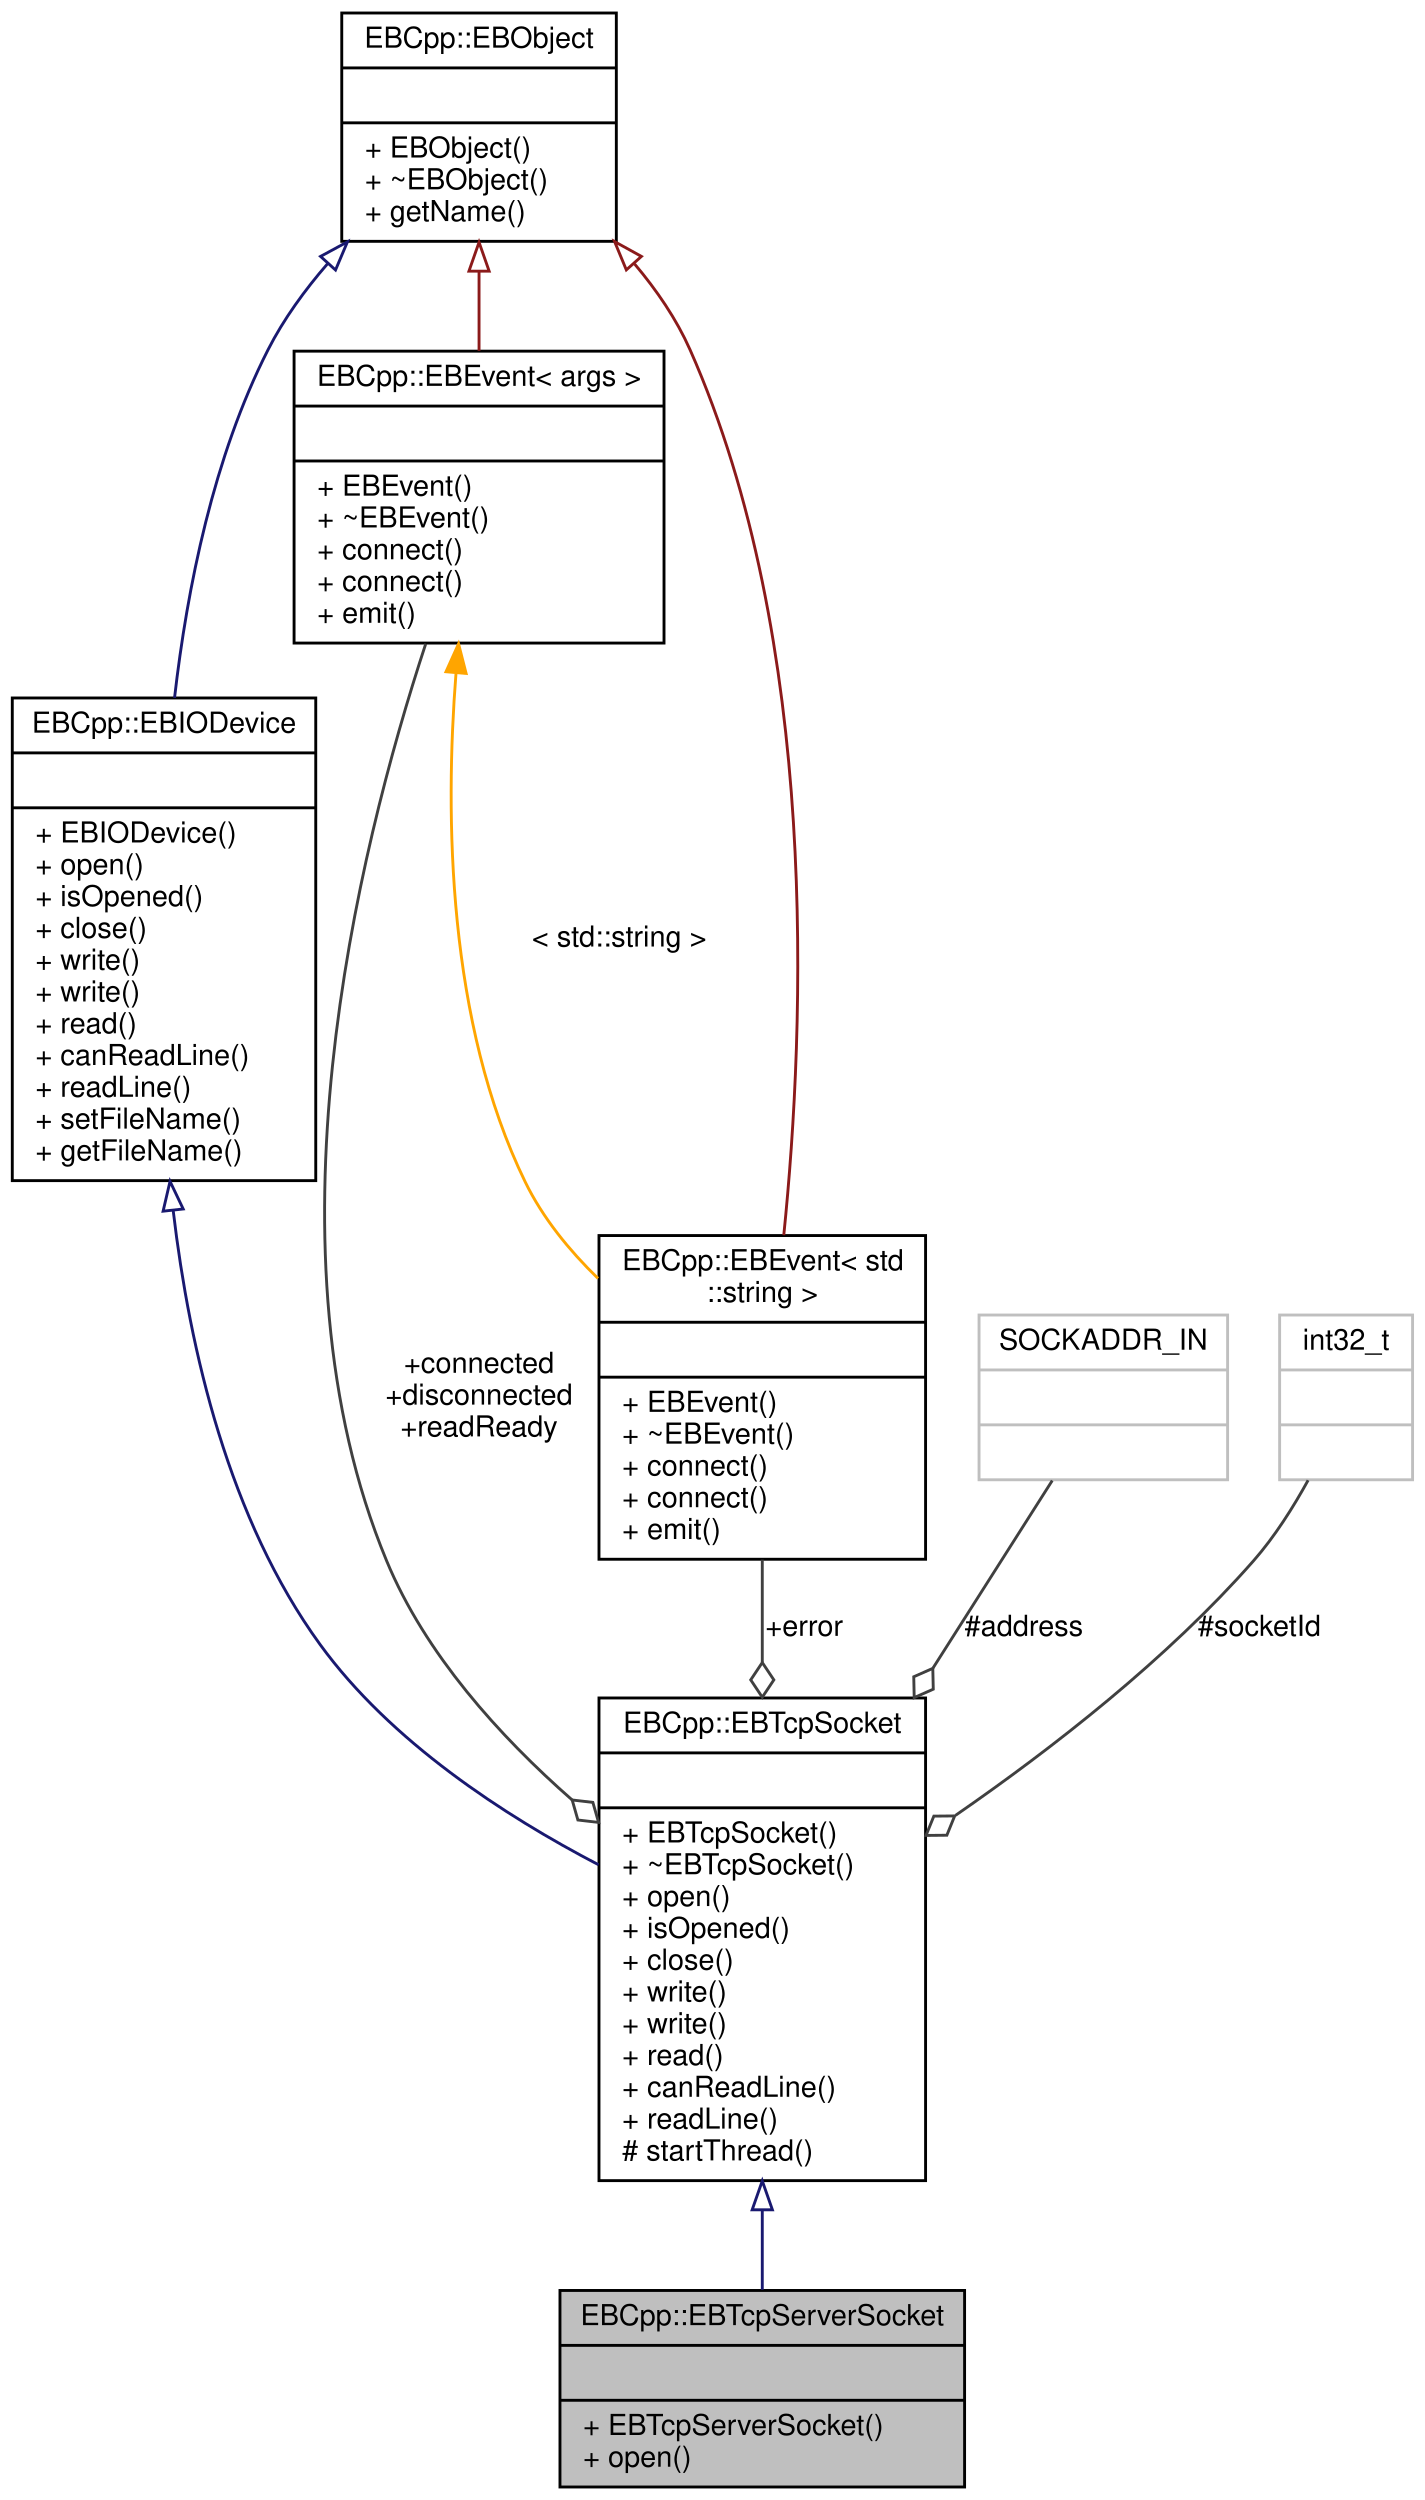
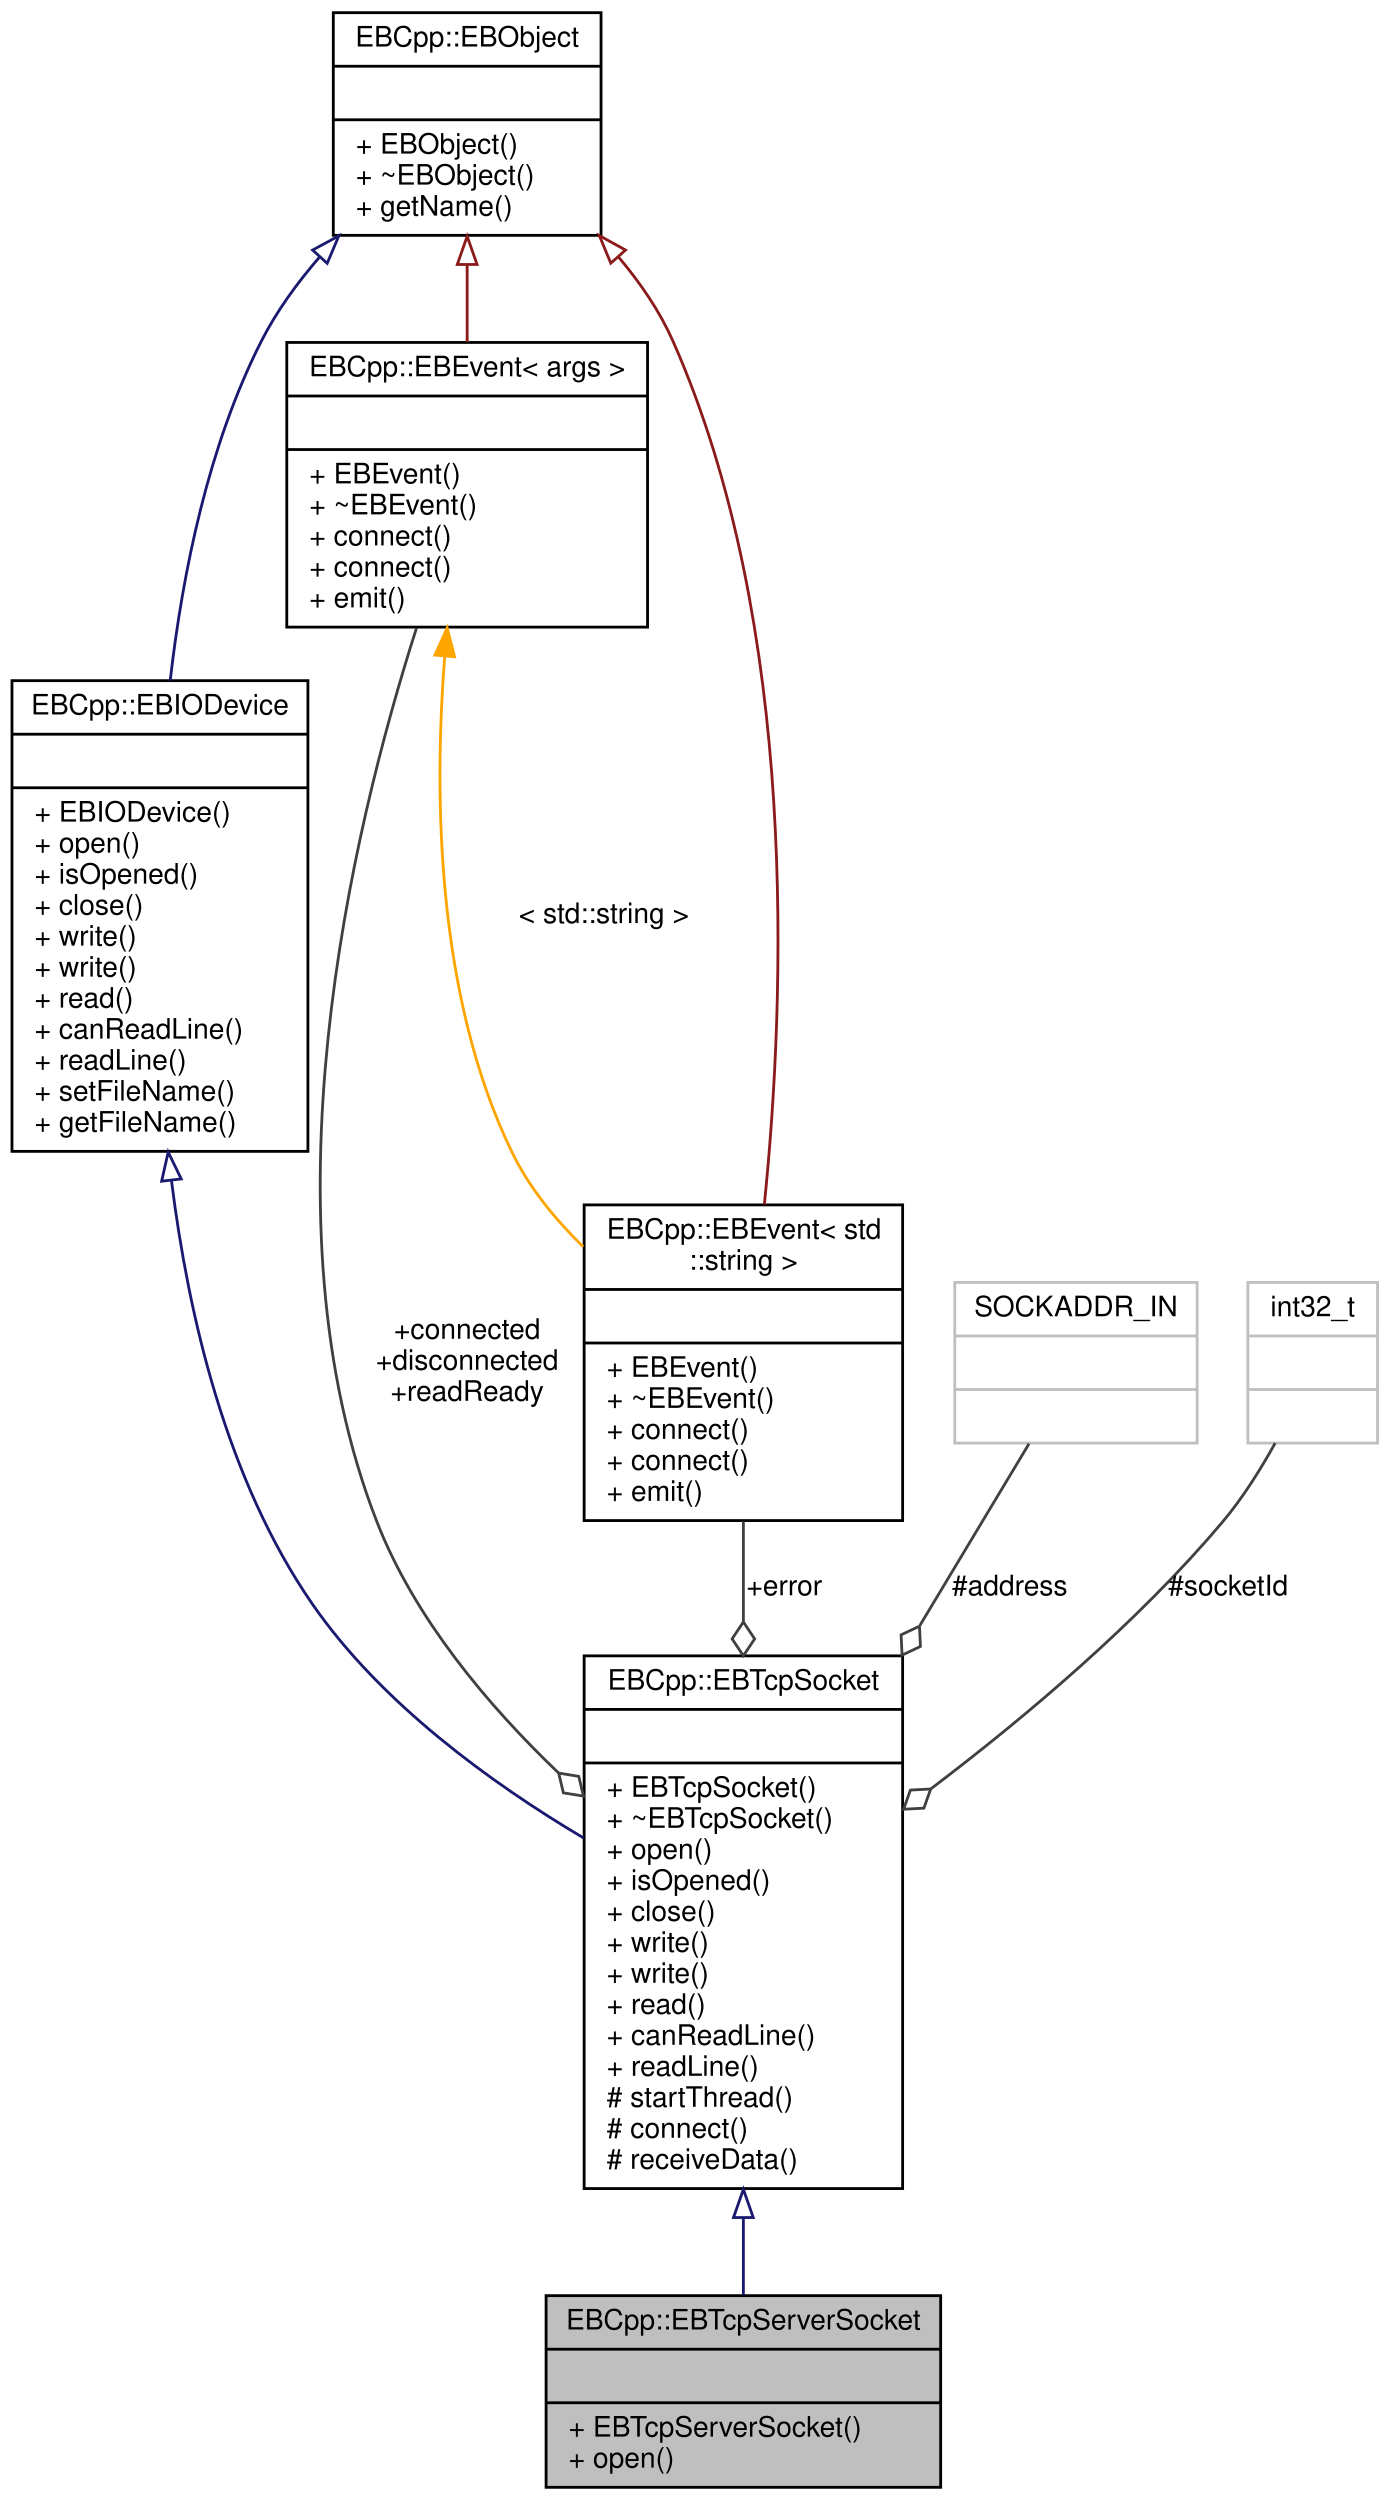
- <svg xmlns="http://www.w3.org/2000/svg" xmlns:xlink="http://www.w3.org/1999/xlink" width="493pt" height="865pt" viewBox="0.00 0.00 492.50 865.00">
-   <g id="graph0" class="graph" transform="scale(1 1) rotate(0) translate(4 861)">
+ <svg xmlns="http://www.w3.org/2000/svg" xmlns:xlink="http://www.w3.org/1999/xlink" width="493pt" height="887pt" viewBox="0.00 0.00 492.50 887.00">
+   <g id="graph0" class="graph" transform="scale(1 1) rotate(0) translate(4 883)">
    <g id="node1" class="node">
      <g id="a_node1">
        <a xlink:title="Class that handles a tcp socket for the EBTcpServer.">
          <polygon fill="#bfbfbf" stroke="black" points="189.5,-0.5 189.5,-68.5 329.5,-68.5 329.5,-0.5 189.5,-0.5" />
          <text text-anchor="middle" x="259.5" y="-56.5" font-family="Helvetica,sans-Serif" font-size="10.00">EBCpp::EBTcpServerSocket</text>
          <polyline fill="none" stroke="black" points="189.5,-49.5 329.5,-49.5 " />
          <text text-anchor="middle" x="259.5" y="-37.5" font-family="Helvetica,sans-Serif" font-size="10.00"> </text>
          <polyline fill="none" stroke="black" points="189.5,-30.5 329.5,-30.5 " />
          <text text-anchor="start" x="197.5" y="-18.5" font-family="Helvetica,sans-Serif" font-size="10.00">+ EBTcpServerSocket()</text>
          <text text-anchor="start" x="197.5" y="-7.5" font-family="Helvetica,sans-Serif" font-size="10.00">+ open()</text>
        </a>
      </g>
    </g>
    <g id="node2" class="node">
      <g id="a_node2">
        <a xlink:href="class_e_b_cpp_1_1_e_b_tcp_socket.html" target="_top" xlink:title="Socket to handle a tcp connection.">
-           <polygon fill="none" stroke="black" points="203,-106.5 203,-273.5 316,-273.5 316,-106.5 203,-106.5" />
-           <text text-anchor="middle" x="259.5" y="-261.5" font-family="Helvetica,sans-Serif" font-size="10.00">EBCpp::EBTcpSocket</text>
-           <polyline fill="none" stroke="black" points="203,-254.5 316,-254.5 " />
-           <text text-anchor="middle" x="259.5" y="-242.5" font-family="Helvetica,sans-Serif" font-size="10.00"> </text>
-           <polyline fill="none" stroke="black" points="203,-235.5 316,-235.5 " />
-           <text text-anchor="start" x="211" y="-223.5" font-family="Helvetica,sans-Serif" font-size="10.00">+ EBTcpSocket()</text>
-           <text text-anchor="start" x="211" y="-212.5" font-family="Helvetica,sans-Serif" font-size="10.00">+ ~EBTcpSocket()</text>
-           <text text-anchor="start" x="211" y="-201.5" font-family="Helvetica,sans-Serif" font-size="10.00">+ open()</text>
-           <text text-anchor="start" x="211" y="-190.5" font-family="Helvetica,sans-Serif" font-size="10.00">+ isOpened()</text>
-           <text text-anchor="start" x="211" y="-179.5" font-family="Helvetica,sans-Serif" font-size="10.00">+ close()</text>
-           <text text-anchor="start" x="211" y="-168.5" font-family="Helvetica,sans-Serif" font-size="10.00">+ write()</text>
-           <text text-anchor="start" x="211" y="-157.5" font-family="Helvetica,sans-Serif" font-size="10.00">+ write()</text>
-           <text text-anchor="start" x="211" y="-146.5" font-family="Helvetica,sans-Serif" font-size="10.00">+ read()</text>
-           <text text-anchor="start" x="211" y="-135.5" font-family="Helvetica,sans-Serif" font-size="10.00">+ canReadLine()</text>
-           <text text-anchor="start" x="211" y="-124.5" font-family="Helvetica,sans-Serif" font-size="10.00">+ readLine()</text>
-           <text text-anchor="start" x="211" y="-113.5" font-family="Helvetica,sans-Serif" font-size="10.00"># startThread()</text>
+           <polygon fill="none" stroke="black" points="203,-106.5 203,-295.5 316,-295.5 316,-106.5 203,-106.5" />
+           <text text-anchor="middle" x="259.5" y="-283.5" font-family="Helvetica,sans-Serif" font-size="10.00">EBCpp::EBTcpSocket</text>
+           <polyline fill="none" stroke="black" points="203,-276.5 316,-276.5 " />
+           <text text-anchor="middle" x="259.5" y="-264.5" font-family="Helvetica,sans-Serif" font-size="10.00"> </text>
+           <polyline fill="none" stroke="black" points="203,-257.5 316,-257.5 " />
+           <text text-anchor="start" x="211" y="-245.5" font-family="Helvetica,sans-Serif" font-size="10.00">+ EBTcpSocket()</text>
+           <text text-anchor="start" x="211" y="-234.5" font-family="Helvetica,sans-Serif" font-size="10.00">+ ~EBTcpSocket()</text>
+           <text text-anchor="start" x="211" y="-223.5" font-family="Helvetica,sans-Serif" font-size="10.00">+ open()</text>
+           <text text-anchor="start" x="211" y="-212.5" font-family="Helvetica,sans-Serif" font-size="10.00">+ isOpened()</text>
+           <text text-anchor="start" x="211" y="-201.5" font-family="Helvetica,sans-Serif" font-size="10.00">+ close()</text>
+           <text text-anchor="start" x="211" y="-190.5" font-family="Helvetica,sans-Serif" font-size="10.00">+ write()</text>
+           <text text-anchor="start" x="211" y="-179.5" font-family="Helvetica,sans-Serif" font-size="10.00">+ write()</text>
+           <text text-anchor="start" x="211" y="-168.5" font-family="Helvetica,sans-Serif" font-size="10.00">+ read()</text>
+           <text text-anchor="start" x="211" y="-157.5" font-family="Helvetica,sans-Serif" font-size="10.00">+ canReadLine()</text>
+           <text text-anchor="start" x="211" y="-146.5" font-family="Helvetica,sans-Serif" font-size="10.00">+ readLine()</text>
+           <text text-anchor="start" x="211" y="-135.5" font-family="Helvetica,sans-Serif" font-size="10.00"># startThread()</text>
+           <text text-anchor="start" x="211" y="-124.5" font-family="Helvetica,sans-Serif" font-size="10.00"># connect()</text>
+           <text text-anchor="start" x="211" y="-113.5" font-family="Helvetica,sans-Serif" font-size="10.00"># receiveData()</text>
        </a>
      </g>
    </g>
    <g id="edge1" class="edge">
-       <path fill="none" stroke="midnightblue" d="M259.5,-96.17C259.5,-86.44 259.5,-77.07 259.5,-68.72" />
-       <polygon fill="none" stroke="midnightblue" points="256,-96.41 259.5,-106.41 263,-96.41 256,-96.41" />
+       <path fill="none" stroke="midnightblue" d="M259.5,-95.95C259.5,-86.22 259.5,-76.93 259.5,-68.68" />
+       <polygon fill="none" stroke="midnightblue" points="256,-96.22 259.5,-106.22 263,-96.22 256,-96.22" />
    </g>
    <g id="node3" class="node">
      <g id="a_node3">
        <a xlink:href="class_e_b_cpp_1_1_e_b_i_o_device.html" target="_top" xlink:title="Interface description of an input/output device.">
-           <polygon fill="none" stroke="black" points="0,-452.5 0,-619.5 105,-619.5 105,-452.5 0,-452.5" />
-           <text text-anchor="middle" x="52.5" y="-607.5" font-family="Helvetica,sans-Serif" font-size="10.00">EBCpp::EBIODevice</text>
-           <polyline fill="none" stroke="black" points="0,-600.5 105,-600.5 " />
-           <text text-anchor="middle" x="52.5" y="-588.5" font-family="Helvetica,sans-Serif" font-size="10.00"> </text>
-           <polyline fill="none" stroke="black" points="0,-581.5 105,-581.5 " />
-           <text text-anchor="start" x="8" y="-569.5" font-family="Helvetica,sans-Serif" font-size="10.00">+ EBIODevice()</text>
-           <text text-anchor="start" x="8" y="-558.5" font-family="Helvetica,sans-Serif" font-size="10.00">+ open()</text>
-           <text text-anchor="start" x="8" y="-547.5" font-family="Helvetica,sans-Serif" font-size="10.00">+ isOpened()</text>
-           <text text-anchor="start" x="8" y="-536.5" font-family="Helvetica,sans-Serif" font-size="10.00">+ close()</text>
-           <text text-anchor="start" x="8" y="-525.5" font-family="Helvetica,sans-Serif" font-size="10.00">+ write()</text>
-           <text text-anchor="start" x="8" y="-514.5" font-family="Helvetica,sans-Serif" font-size="10.00">+ write()</text>
-           <text text-anchor="start" x="8" y="-503.5" font-family="Helvetica,sans-Serif" font-size="10.00">+ read()</text>
-           <text text-anchor="start" x="8" y="-492.5" font-family="Helvetica,sans-Serif" font-size="10.00">+ canReadLine()</text>
-           <text text-anchor="start" x="8" y="-481.5" font-family="Helvetica,sans-Serif" font-size="10.00">+ readLine()</text>
-           <text text-anchor="start" x="8" y="-470.5" font-family="Helvetica,sans-Serif" font-size="10.00">+ setFileName()</text>
-           <text text-anchor="start" x="8" y="-459.5" font-family="Helvetica,sans-Serif" font-size="10.00">+ getFileName()</text>
+           <polygon fill="none" stroke="black" points="0,-474.5 0,-641.5 105,-641.5 105,-474.5 0,-474.5" />
+           <text text-anchor="middle" x="52.5" y="-629.5" font-family="Helvetica,sans-Serif" font-size="10.00">EBCpp::EBIODevice</text>
+           <polyline fill="none" stroke="black" points="0,-622.5 105,-622.5 " />
+           <text text-anchor="middle" x="52.5" y="-610.5" font-family="Helvetica,sans-Serif" font-size="10.00"> </text>
+           <polyline fill="none" stroke="black" points="0,-603.5 105,-603.5 " />
+           <text text-anchor="start" x="8" y="-591.5" font-family="Helvetica,sans-Serif" font-size="10.00">+ EBIODevice()</text>
+           <text text-anchor="start" x="8" y="-580.5" font-family="Helvetica,sans-Serif" font-size="10.00">+ open()</text>
+           <text text-anchor="start" x="8" y="-569.5" font-family="Helvetica,sans-Serif" font-size="10.00">+ isOpened()</text>
+           <text text-anchor="start" x="8" y="-558.5" font-family="Helvetica,sans-Serif" font-size="10.00">+ close()</text>
+           <text text-anchor="start" x="8" y="-547.5" font-family="Helvetica,sans-Serif" font-size="10.00">+ write()</text>
+           <text text-anchor="start" x="8" y="-536.5" font-family="Helvetica,sans-Serif" font-size="10.00">+ write()</text>
+           <text text-anchor="start" x="8" y="-525.5" font-family="Helvetica,sans-Serif" font-size="10.00">+ read()</text>
+           <text text-anchor="start" x="8" y="-514.5" font-family="Helvetica,sans-Serif" font-size="10.00">+ canReadLine()</text>
+           <text text-anchor="start" x="8" y="-503.5" font-family="Helvetica,sans-Serif" font-size="10.00">+ readLine()</text>
+           <text text-anchor="start" x="8" y="-492.5" font-family="Helvetica,sans-Serif" font-size="10.00">+ setFileName()</text>
+           <text text-anchor="start" x="8" y="-481.5" font-family="Helvetica,sans-Serif" font-size="10.00">+ getFileName()</text>
        </a>
      </g>
    </g>
    <g id="edge2" class="edge">
-       <path fill="none" stroke="midnightblue" d="M55.69,-442.04C61.42,-393.44 75.08,-335.25 106.5,-292 130.91,-258.4 170.19,-232.81 202.84,-215.79" />
-       <polygon fill="none" stroke="midnightblue" points="52.18,-441.93 54.58,-452.25 59.14,-442.69 52.18,-441.93" />
+       <path fill="none" stroke="midnightblue" d="M56.6,-464.09C62.61,-415.78 76.25,-357.83 106.5,-314 130.9,-278.64 170.18,-250.23 202.83,-230.87" />
+       <polygon fill="none" stroke="midnightblue" points="53.1,-463.91 55.43,-474.24 60.05,-464.71 53.1,-463.91" />
    </g>
    <g id="node4" class="node">
      <g id="a_node4">
        <a xlink:href="class_e_b_cpp_1_1_e_b_object.html" target="_top" xlink:title="The core object. Every object from EBCpp must inherit this.">
-           <polygon fill="none" stroke="black" points="114,-777.5 114,-856.5 209,-856.5 209,-777.5 114,-777.5" />
-           <text text-anchor="middle" x="161.5" y="-844.5" font-family="Helvetica,sans-Serif" font-size="10.00">EBCpp::EBObject</text>
-           <polyline fill="none" stroke="black" points="114,-837.5 209,-837.5 " />
-           <text text-anchor="middle" x="161.5" y="-825.5" font-family="Helvetica,sans-Serif" font-size="10.00"> </text>
-           <polyline fill="none" stroke="black" points="114,-818.5 209,-818.5 " />
-           <text text-anchor="start" x="122" y="-806.5" font-family="Helvetica,sans-Serif" font-size="10.00">+ EBObject()</text>
-           <text text-anchor="start" x="122" y="-795.5" font-family="Helvetica,sans-Serif" font-size="10.00">+ ~EBObject()</text>
-           <text text-anchor="start" x="122" y="-784.5" font-family="Helvetica,sans-Serif" font-size="10.00">+ getName()</text>
+           <polygon fill="none" stroke="black" points="114,-799.5 114,-878.5 209,-878.5 209,-799.5 114,-799.5" />
+           <text text-anchor="middle" x="161.5" y="-866.5" font-family="Helvetica,sans-Serif" font-size="10.00">EBCpp::EBObject</text>
+           <polyline fill="none" stroke="black" points="114,-859.5 209,-859.5 " />
+           <text text-anchor="middle" x="161.5" y="-847.5" font-family="Helvetica,sans-Serif" font-size="10.00"> </text>
+           <polyline fill="none" stroke="black" points="114,-840.5 209,-840.5 " />
+           <text text-anchor="start" x="122" y="-828.5" font-family="Helvetica,sans-Serif" font-size="10.00">+ EBObject()</text>
+           <text text-anchor="start" x="122" y="-817.5" font-family="Helvetica,sans-Serif" font-size="10.00">+ ~EBObject()</text>
+           <text text-anchor="start" x="122" y="-806.5" font-family="Helvetica,sans-Serif" font-size="10.00">+ getName()</text>
        </a>
      </g>
    </g>
    <g id="edge3" class="edge">
-       <path fill="none" stroke="midnightblue" d="M109.17,-769.85C101.21,-760.67 93.88,-750.57 88.5,-740 69.68,-702.99 60.53,-657.84 56.14,-619.53" />
-       <polygon fill="none" stroke="midnightblue" points="106.66,-772.28 115.97,-777.33 111.84,-767.58 106.66,-772.28" />
+       <path fill="none" stroke="midnightblue" d="M109.17,-791.85C101.21,-782.67 93.88,-772.57 88.5,-762 69.68,-724.99 60.53,-679.84 56.14,-641.53" />
+       <polygon fill="none" stroke="midnightblue" points="106.66,-794.28 115.97,-799.33 111.84,-789.58 106.66,-794.28" />
    </g>
    <g id="node6" class="node">
      <g id="a_node6">
        <a xlink:href="class_e_b_cpp_1_1_e_b_event.html" target="_top" xlink:title="This objects handles an event.">
-           <polygon fill="none" stroke="black" points="97.5,-638.5 97.5,-739.5 225.5,-739.5 225.5,-638.5 97.5,-638.5" />
-           <text text-anchor="middle" x="161.5" y="-727.5" font-family="Helvetica,sans-Serif" font-size="10.00">EBCpp::EBEvent&lt; args &gt;</text>
-           <polyline fill="none" stroke="black" points="97.5,-720.5 225.5,-720.5 " />
-           <text text-anchor="middle" x="161.5" y="-708.5" font-family="Helvetica,sans-Serif" font-size="10.00"> </text>
-           <polyline fill="none" stroke="black" points="97.5,-701.5 225.5,-701.5 " />
-           <text text-anchor="start" x="105.5" y="-689.5" font-family="Helvetica,sans-Serif" font-size="10.00">+ EBEvent()</text>
-           <text text-anchor="start" x="105.5" y="-678.5" font-family="Helvetica,sans-Serif" font-size="10.00">+ ~EBEvent()</text>
-           <text text-anchor="start" x="105.5" y="-667.5" font-family="Helvetica,sans-Serif" font-size="10.00">+ connect()</text>
-           <text text-anchor="start" x="105.5" y="-656.5" font-family="Helvetica,sans-Serif" font-size="10.00">+ connect()</text>
-           <text text-anchor="start" x="105.5" y="-645.5" font-family="Helvetica,sans-Serif" font-size="10.00">+ emit()</text>
+           <polygon fill="none" stroke="black" points="97.5,-660.5 97.5,-761.5 225.5,-761.5 225.5,-660.5 97.5,-660.5" />
+           <text text-anchor="middle" x="161.5" y="-749.5" font-family="Helvetica,sans-Serif" font-size="10.00">EBCpp::EBEvent&lt; args &gt;</text>
+           <polyline fill="none" stroke="black" points="97.5,-742.5 225.5,-742.5 " />
+           <text text-anchor="middle" x="161.5" y="-730.5" font-family="Helvetica,sans-Serif" font-size="10.00"> </text>
+           <polyline fill="none" stroke="black" points="97.5,-723.5 225.5,-723.5 " />
+           <text text-anchor="start" x="105.5" y="-711.5" font-family="Helvetica,sans-Serif" font-size="10.00">+ EBEvent()</text>
+           <text text-anchor="start" x="105.5" y="-700.5" font-family="Helvetica,sans-Serif" font-size="10.00">+ ~EBEvent()</text>
+           <text text-anchor="start" x="105.5" y="-689.5" font-family="Helvetica,sans-Serif" font-size="10.00">+ connect()</text>
+           <text text-anchor="start" x="105.5" y="-678.5" font-family="Helvetica,sans-Serif" font-size="10.00">+ connect()</text>
+           <text text-anchor="start" x="105.5" y="-667.5" font-family="Helvetica,sans-Serif" font-size="10.00">+ emit()</text>
        </a>
      </g>
    </g>
    <g id="edge6" class="edge">
-       <path fill="none" stroke="#8b1a1a" d="M161.5,-766.89C161.5,-757.94 161.5,-748.6 161.5,-739.63" />
-       <polygon fill="none" stroke="#8b1a1a" points="158,-767.17 161.5,-777.17 165,-767.17 158,-767.17" />
+       <path fill="none" stroke="#8b1a1a" d="M161.5,-788.89C161.5,-779.94 161.5,-770.6 161.5,-761.63" />
+       <polygon fill="none" stroke="#8b1a1a" points="158,-789.17 161.5,-799.17 165,-789.17 158,-789.17" />
    </g>
    <g id="node7" class="node">
      <g id="a_node7">
        <a xlink:href="class_e_b_cpp_1_1_e_b_event.html" target="_top" xlink:title=" ">
-           <polygon fill="none" stroke="black" points="203,-321.5 203,-433.5 316,-433.5 316,-321.5 203,-321.5" />
-           <text text-anchor="start" x="211" y="-421.5" font-family="Helvetica,sans-Serif" font-size="10.00">EBCpp::EBEvent&lt; std</text>
-           <text text-anchor="middle" x="259.5" y="-410.5" font-family="Helvetica,sans-Serif" font-size="10.00">::string &gt;</text>
-           <polyline fill="none" stroke="black" points="203,-403.5 316,-403.5 " />
-           <text text-anchor="middle" x="259.5" y="-391.5" font-family="Helvetica,sans-Serif" font-size="10.00"> </text>
-           <polyline fill="none" stroke="black" points="203,-384.5 316,-384.5 " />
-           <text text-anchor="start" x="211" y="-372.5" font-family="Helvetica,sans-Serif" font-size="10.00">+ EBEvent()</text>
-           <text text-anchor="start" x="211" y="-361.5" font-family="Helvetica,sans-Serif" font-size="10.00">+ ~EBEvent()</text>
-           <text text-anchor="start" x="211" y="-350.5" font-family="Helvetica,sans-Serif" font-size="10.00">+ connect()</text>
-           <text text-anchor="start" x="211" y="-339.5" font-family="Helvetica,sans-Serif" font-size="10.00">+ connect()</text>
-           <text text-anchor="start" x="211" y="-328.5" font-family="Helvetica,sans-Serif" font-size="10.00">+ emit()</text>
+           <polygon fill="none" stroke="black" points="203,-343.5 203,-455.5 316,-455.5 316,-343.5 203,-343.5" />
+           <text text-anchor="start" x="211" y="-443.5" font-family="Helvetica,sans-Serif" font-size="10.00">EBCpp::EBEvent&lt; std</text>
+           <text text-anchor="middle" x="259.5" y="-432.5" font-family="Helvetica,sans-Serif" font-size="10.00">::string &gt;</text>
+           <polyline fill="none" stroke="black" points="203,-425.5 316,-425.5 " />
+           <text text-anchor="middle" x="259.5" y="-413.5" font-family="Helvetica,sans-Serif" font-size="10.00"> </text>
+           <polyline fill="none" stroke="black" points="203,-406.5 316,-406.5 " />
+           <text text-anchor="start" x="211" y="-394.5" font-family="Helvetica,sans-Serif" font-size="10.00">+ EBEvent()</text>
+           <text text-anchor="start" x="211" y="-383.5" font-family="Helvetica,sans-Serif" font-size="10.00">+ ~EBEvent()</text>
+           <text text-anchor="start" x="211" y="-372.5" font-family="Helvetica,sans-Serif" font-size="10.00">+ connect()</text>
+           <text text-anchor="start" x="211" y="-361.5" font-family="Helvetica,sans-Serif" font-size="10.00">+ connect()</text>
+           <text text-anchor="start" x="211" y="-350.5" font-family="Helvetica,sans-Serif" font-size="10.00">+ emit()</text>
        </a>
      </g>
    </g>
    <g id="edge8" class="edge">
-       <path fill="none" stroke="#8b1a1a" d="M215.3,-769.69C222.95,-760.62 229.8,-750.61 234.5,-740 279.17,-639.2 274.4,-507 266.94,-433.63" />
-       <polygon fill="none" stroke="#8b1a1a" points="212.46,-767.62 208.4,-777.41 217.68,-772.28 212.46,-767.62" />
+       <path fill="none" stroke="#8b1a1a" d="M215.3,-791.69C222.95,-782.62 229.8,-772.61 234.5,-762 279.17,-661.2 274.4,-529 266.94,-455.63" />
+       <polygon fill="none" stroke="#8b1a1a" points="212.46,-789.62 208.4,-799.41 217.68,-794.28 212.46,-789.62" />
    </g>
    <g id="node5" class="node">
      <g id="a_node5">
        <a xlink:title=" ">
-           <polygon fill="none" stroke="#bfbfbf" points="334.5,-349 334.5,-406 420.5,-406 420.5,-349 334.5,-349" />
-           <text text-anchor="middle" x="377.5" y="-394" font-family="Helvetica,sans-Serif" font-size="10.00">SOCKADDR_IN</text>
-           <polyline fill="none" stroke="#bfbfbf" points="334.5,-387 420.5,-387 " />
-           <text text-anchor="middle" x="377.5" y="-375" font-family="Helvetica,sans-Serif" font-size="10.00"> </text>
-           <polyline fill="none" stroke="#bfbfbf" points="334.5,-368 420.5,-368 " />
-           <text text-anchor="middle" x="377.5" y="-356" font-family="Helvetica,sans-Serif" font-size="10.00"> </text>
+           <polygon fill="none" stroke="#bfbfbf" points="334.5,-371 334.5,-428 420.5,-428 420.5,-371 334.5,-371" />
+           <text text-anchor="middle" x="377.5" y="-416" font-family="Helvetica,sans-Serif" font-size="10.00">SOCKADDR_IN</text>
+           <polyline fill="none" stroke="#bfbfbf" points="334.5,-409 420.5,-409 " />
+           <text text-anchor="middle" x="377.5" y="-397" font-family="Helvetica,sans-Serif" font-size="10.00"> </text>
+           <polyline fill="none" stroke="#bfbfbf" points="334.5,-390 420.5,-390 " />
+           <text text-anchor="middle" x="377.5" y="-378" font-family="Helvetica,sans-Serif" font-size="10.00"> </text>
        </a>
      </g>
    </g>
    <g id="edge4" class="edge">
-       <path fill="none" stroke="#404040" d="M359.83,-348.73C348.7,-331.22 333.61,-307.5 318.52,-283.78" />
-       <polygon fill="none" stroke="#404040" points="318.5,-283.75 311.91,-280.84 312.06,-273.63 318.66,-276.54 318.5,-283.75" />
-       <text text-anchor="middle" x="350" y="-295" font-family="Helvetica,sans-Serif" font-size="10.00"> #address</text>
+       <path fill="none" stroke="#404040" d="M360.84,-370.76C350.5,-353.53 336.47,-330.18 322.16,-306.35" />
+       <polygon fill="none" stroke="#404040" points="321.98,-306.04 315.46,-302.96 315.8,-295.76 322.32,-298.84 321.98,-306.04" />
+       <text text-anchor="middle" x="354" y="-317" font-family="Helvetica,sans-Serif" font-size="10.00"> #address</text>
    </g>
    <g id="edge5" class="edge">
-       <path fill="none" stroke="#404040" d="M143.07,-638.29C119.16,-565.59 85.44,-427.36 129.5,-321 142.88,-288.7 168.61,-260.23 193.68,-238.24" />
-       <polygon fill="none" stroke="#404040" points="193.72,-238.21 195.7,-231.28 202.86,-230.44 200.88,-237.37 193.72,-238.21" />
-       <text text-anchor="middle" x="161.5" y="-386" font-family="Helvetica,sans-Serif" font-size="10.00"> +connected</text>
-       <text text-anchor="middle" x="161.5" y="-375" font-family="Helvetica,sans-Serif" font-size="10.00">+disconnected</text>
-       <text text-anchor="middle" x="161.5" y="-364" font-family="Helvetica,sans-Serif" font-size="10.00">+readReady</text>
+       <path fill="none" stroke="#404040" d="M143.54,-660.22C120.36,-587.72 87.67,-450.08 129.5,-343 142.83,-308.88 168.72,-278.04 193.9,-253.97" />
+       <polygon fill="none" stroke="#404040" points="193.97,-253.91 195.64,-246.89 202.76,-245.74 201.09,-252.75 193.97,-253.91" />
+       <text text-anchor="middle" x="161.5" y="-408" font-family="Helvetica,sans-Serif" font-size="10.00"> +connected</text>
+       <text text-anchor="middle" x="161.5" y="-397" font-family="Helvetica,sans-Serif" font-size="10.00">+disconnected</text>
+       <text text-anchor="middle" x="161.5" y="-386" font-family="Helvetica,sans-Serif" font-size="10.00">+readReady</text>
    </g>
    <g id="edge9" class="edge">
-       <path fill="none" stroke="orange" d="M153.52,-627.98C149.65,-578.28 150.61,-507.13 177.5,-452 183.53,-439.63 192.66,-428.4 202.66,-418.66" />
-       <polygon fill="orange" stroke="orange" points="150.06,-628.58 154.41,-638.24 157.03,-627.98 150.06,-628.58" />
-       <text text-anchor="middle" x="210" y="-533.5" font-family="Helvetica,sans-Serif" font-size="10.00"> &lt; std::string &gt;</text>
+       <path fill="none" stroke="orange" d="M153.52,-649.98C149.65,-600.28 150.61,-529.13 177.5,-474 183.53,-461.63 192.66,-450.4 202.66,-440.66" />
+       <polygon fill="orange" stroke="orange" points="150.06,-650.58 154.41,-660.24 157.03,-649.98 150.06,-650.58" />
+       <text text-anchor="middle" x="210" y="-555.5" font-family="Helvetica,sans-Serif" font-size="10.00"> &lt; std::string &gt;</text>
    </g>
    <g id="edge7" class="edge">
-       <path fill="none" stroke="#404040" d="M259.5,-321.35C259.5,-310.13 259.5,-298.04 259.5,-285.89" />
-       <polygon fill="none" stroke="#404040" points="259.5,-285.76 255.5,-279.76 259.5,-273.76 263.5,-279.76 259.5,-285.76" />
-       <text text-anchor="middle" x="274" y="-295" font-family="Helvetica,sans-Serif" font-size="10.00"> +error</text>
+       <path fill="none" stroke="#404040" d="M259.5,-343.24C259.5,-332.09 259.5,-320.01 259.5,-307.78" />
+       <polygon fill="none" stroke="#404040" points="259.5,-307.53 255.5,-301.53 259.5,-295.53 263.5,-301.53 259.5,-307.53" />
+       <text text-anchor="middle" x="274" y="-317" font-family="Helvetica,sans-Serif" font-size="10.00"> +error</text>
    </g>
    <g id="node8" class="node">
      <g id="a_node8">
        <a xlink:title=" ">
-           <polygon fill="none" stroke="#bfbfbf" points="438.5,-349 438.5,-406 484.5,-406 484.5,-349 438.5,-349" />
-           <text text-anchor="middle" x="461.5" y="-394" font-family="Helvetica,sans-Serif" font-size="10.00">int32_t</text>
-           <polyline fill="none" stroke="#bfbfbf" points="438.5,-387 484.5,-387 " />
-           <text text-anchor="middle" x="461.5" y="-375" font-family="Helvetica,sans-Serif" font-size="10.00"> </text>
-           <polyline fill="none" stroke="#bfbfbf" points="438.5,-368 484.5,-368 " />
-           <text text-anchor="middle" x="461.5" y="-356" font-family="Helvetica,sans-Serif" font-size="10.00"> </text>
+           <polygon fill="none" stroke="#bfbfbf" points="438.5,-371 438.5,-428 484.5,-428 484.5,-371 438.5,-371" />
+           <text text-anchor="middle" x="461.5" y="-416" font-family="Helvetica,sans-Serif" font-size="10.00">int32_t</text>
+           <polyline fill="none" stroke="#bfbfbf" points="438.5,-409 484.5,-409 " />
+           <text text-anchor="middle" x="461.5" y="-397" font-family="Helvetica,sans-Serif" font-size="10.00"> </text>
+           <polyline fill="none" stroke="#bfbfbf" points="438.5,-390 484.5,-390 " />
+           <text text-anchor="middle" x="461.5" y="-378" font-family="Helvetica,sans-Serif" font-size="10.00"> </text>
        </a>
      </g>
    </g>
    <g id="edge10" class="edge">
-       <path fill="none" stroke="#404040" d="M448.35,-348.82C443.2,-339.45 436.76,-329.27 429.5,-321 399.73,-287.09 359.95,-256.1 326.36,-232.89" />
-       <polygon fill="none" stroke="#404040" points="326.07,-232.69 318.86,-232.62 316.15,-225.94 323.36,-226.01 326.07,-232.69" />
-       <text text-anchor="middle" x="431.5" y="-295" font-family="Helvetica,sans-Serif" font-size="10.00"> #socketId</text>
+       <path fill="none" stroke="#404040" d="M448.17,-370.98C442.99,-361.62 436.6,-351.42 429.5,-343 399.46,-307.39 359.64,-273.82 326.09,-248.37" />
+       <polygon fill="none" stroke="#404040" points="325.96,-248.27 318.76,-247.88 316.35,-241.08 323.55,-241.47 325.96,-248.27" />
+       <text text-anchor="middle" x="431.5" y="-317" font-family="Helvetica,sans-Serif" font-size="10.00"> #socketId</text>
    </g>
  </g>
</svg>
